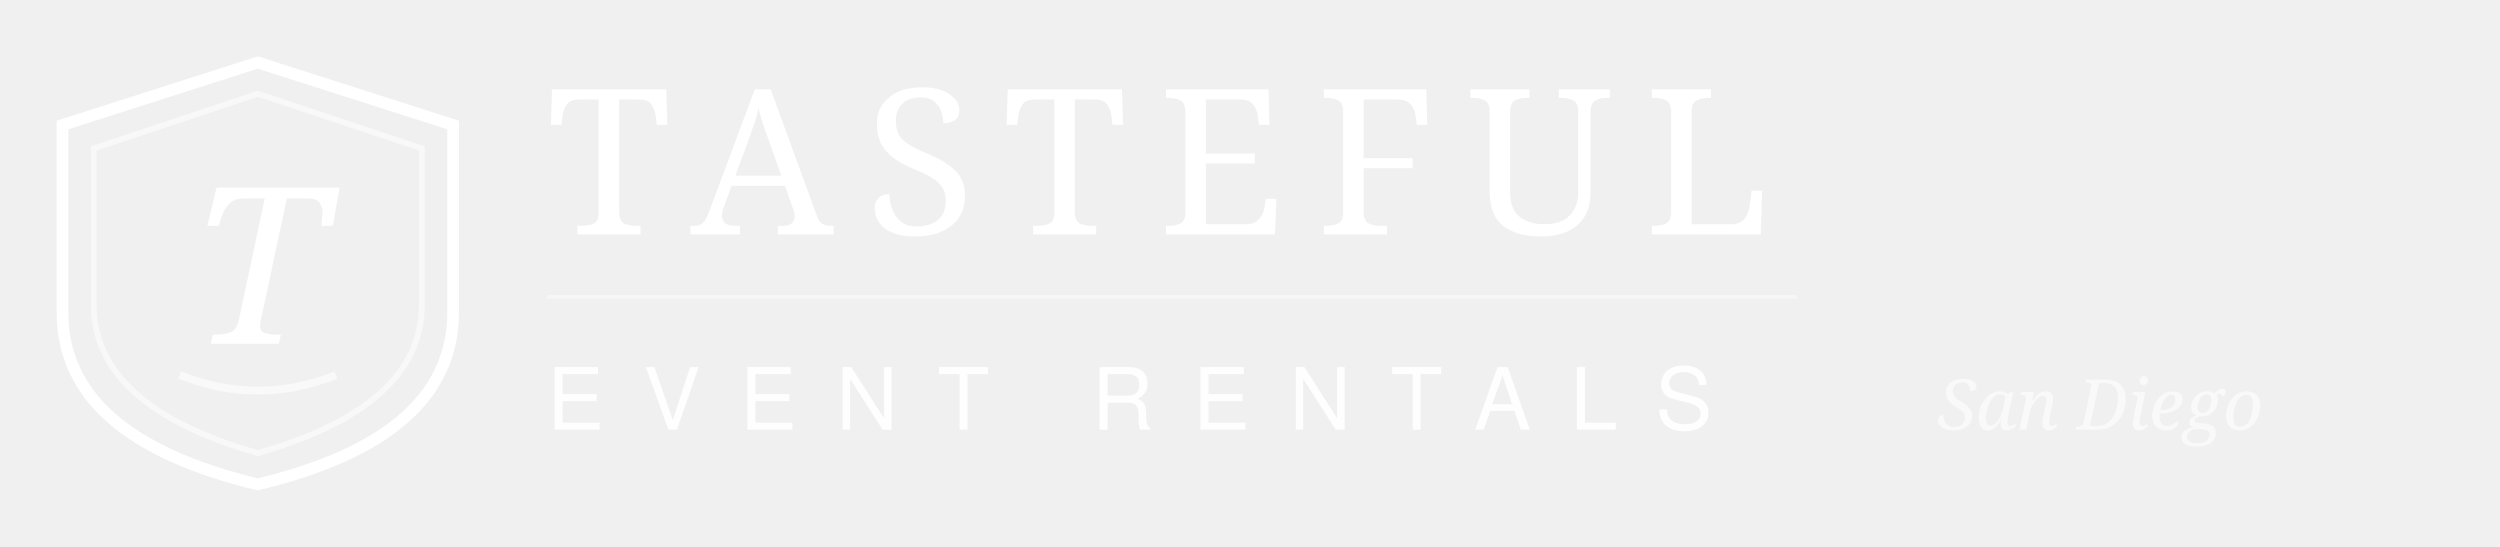
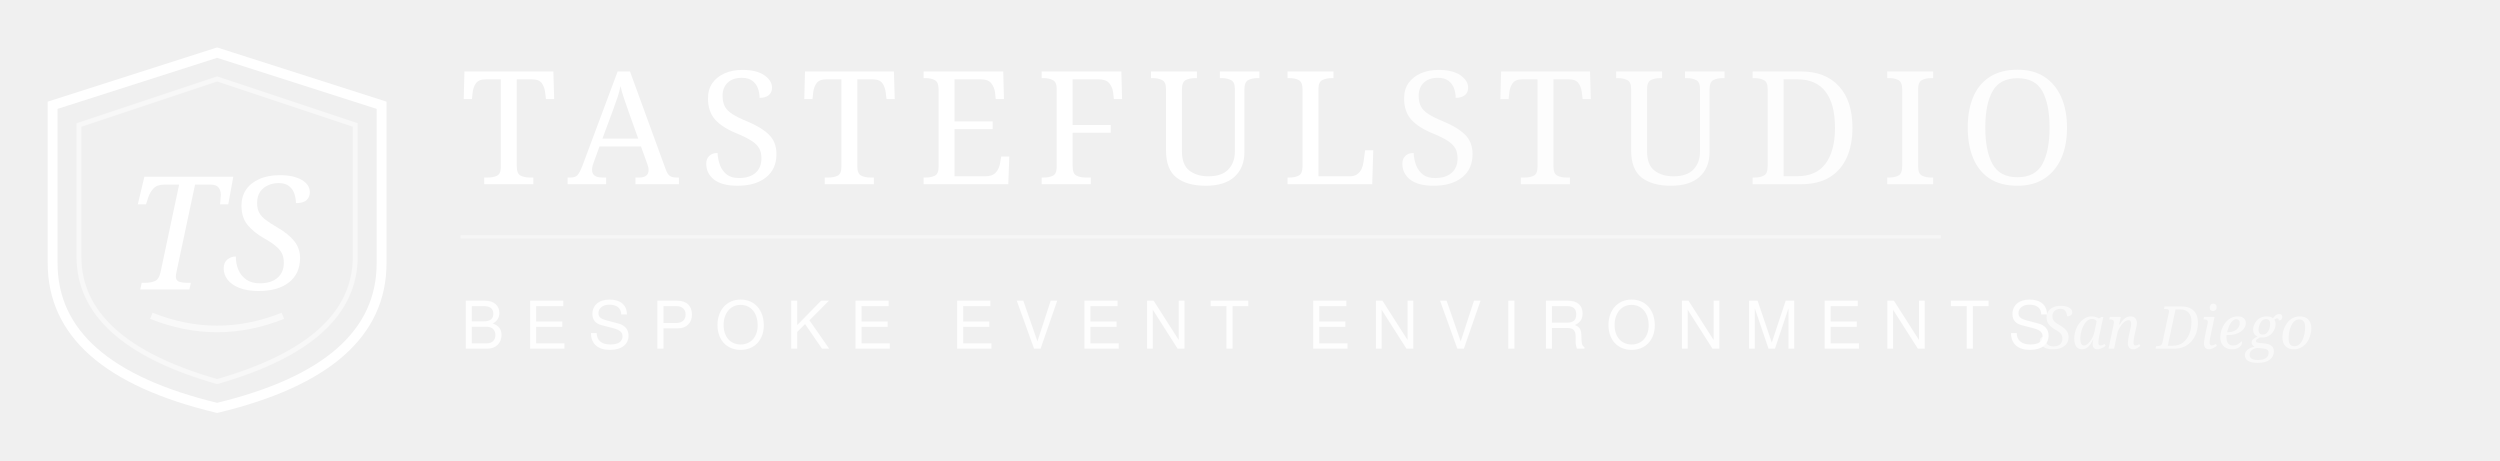
- <svg xmlns="http://www.w3.org/2000/svg" viewBox="0 0 320 70" width="320" height="70">
+ <svg xmlns="http://www.w3.org/2000/svg" viewBox="0 0 380 70" width="380" height="70">
  <g transform="translate(8, 8)">
    <path d="M25 0 L50 8 L50 32 Q50 48 25 54 Q0 48 0 32 L0 8 Z" fill="none" stroke="#ffffff" stroke-width="1.5" />
    <path d="M25 4 L46 11 L46 31 Q46 44 25 50 Q4 44 4 31 L4 11 Z" fill="none" stroke="#ffffff" stroke-width="0.75" opacity="0.5" />
-     <text x="25" y="36" font-family="Georgia, 'Playfair Display', serif" font-size="28" font-weight="400" fill="#ffffff" text-anchor="middle" font-style="italic">T</text>
+     <text x="25" y="36" font-family="Georgia, 'Playfair Display', serif" font-size="24" font-weight="400" fill="#ffffff" text-anchor="middle" font-style="italic">TS</text>
    <path d="M15 40 Q25 44 35 40" fill="none" stroke="#ffffff" stroke-width="1" opacity="0.6" />
  </g>
-   <text x="70" y="30" font-family="Georgia, 'Playfair Display', serif" font-size="26" font-weight="400" fill="#ffffff" letter-spacing="4">TASTEFUL</text>
-   <line x1="70" y1="38" x2="230" y2="38" stroke="#ffffff" stroke-width="0.5" opacity="0.4" />
-   <text x="70" y="55" font-family="'Montserrat', 'Helvetica Neue', sans-serif" font-size="11" font-weight="400" fill="rgba(255,255,255,0.9)" letter-spacing="5">EVENT RENTALS</text>
-   <text x="248" y="55" font-family="Georgia, 'Playfair Display', serif" font-size="9" font-style="italic" fill="#ffffff" opacity="0.6">San Diego</text>
+   <text x="70" y="28" font-family="Georgia, 'Playfair Display', serif" font-size="24" font-weight="400" fill="#ffffff" letter-spacing="3">TASTEFUL</text>
+   <text x="212" y="28" font-family="Georgia, 'Playfair Display', serif" font-size="24" font-weight="400" fill="rgba(255,255,255,0.85)" letter-spacing="3">STUDIO</text>
+   <line x1="70" y1="36" x2="295" y2="36" stroke="#ffffff" stroke-width="0.5" opacity="0.4" />
+   <text x="70" y="53" font-family="'Montserrat', 'Helvetica Neue', sans-serif" font-size="10" font-weight="400" fill="rgba(255,255,255,0.9)" letter-spacing="3">BESPOKE EVENT ENVIRONMENTS</text>
+   <text x="310" y="53" font-family="Georgia, 'Playfair Display', serif" font-size="9" font-style="italic" fill="#ffffff" opacity="0.6">San Diego</text>
</svg>
